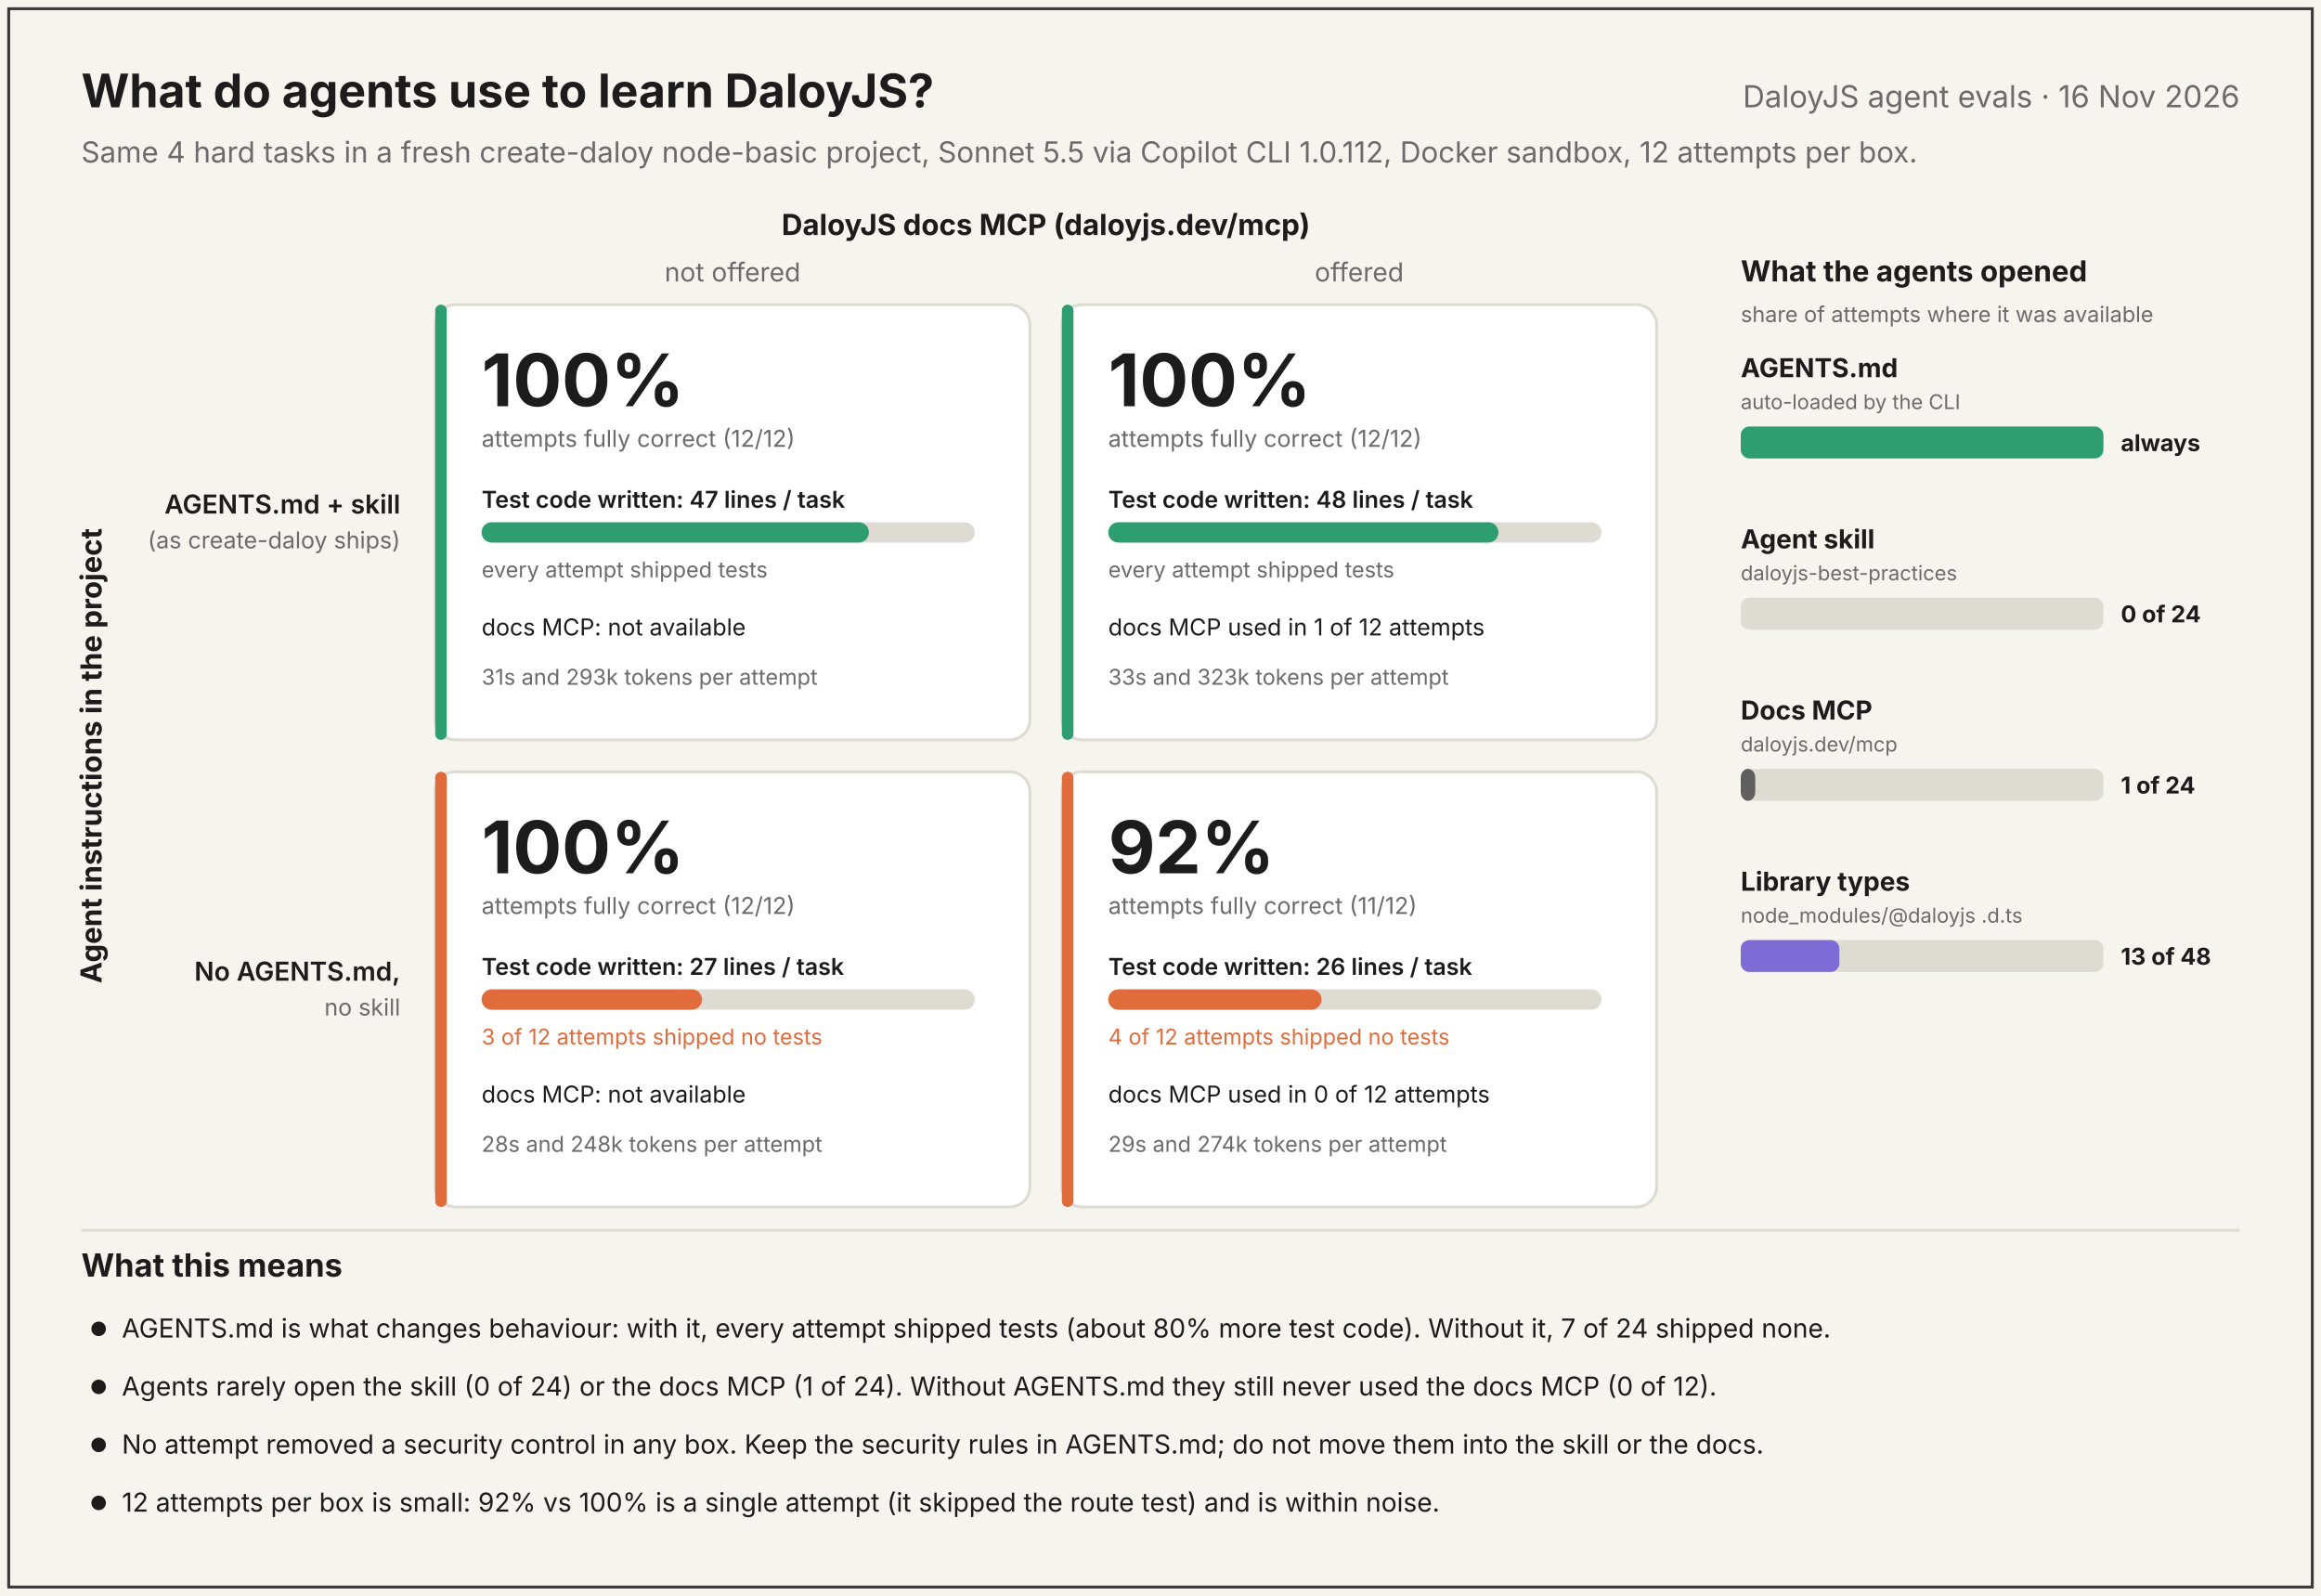
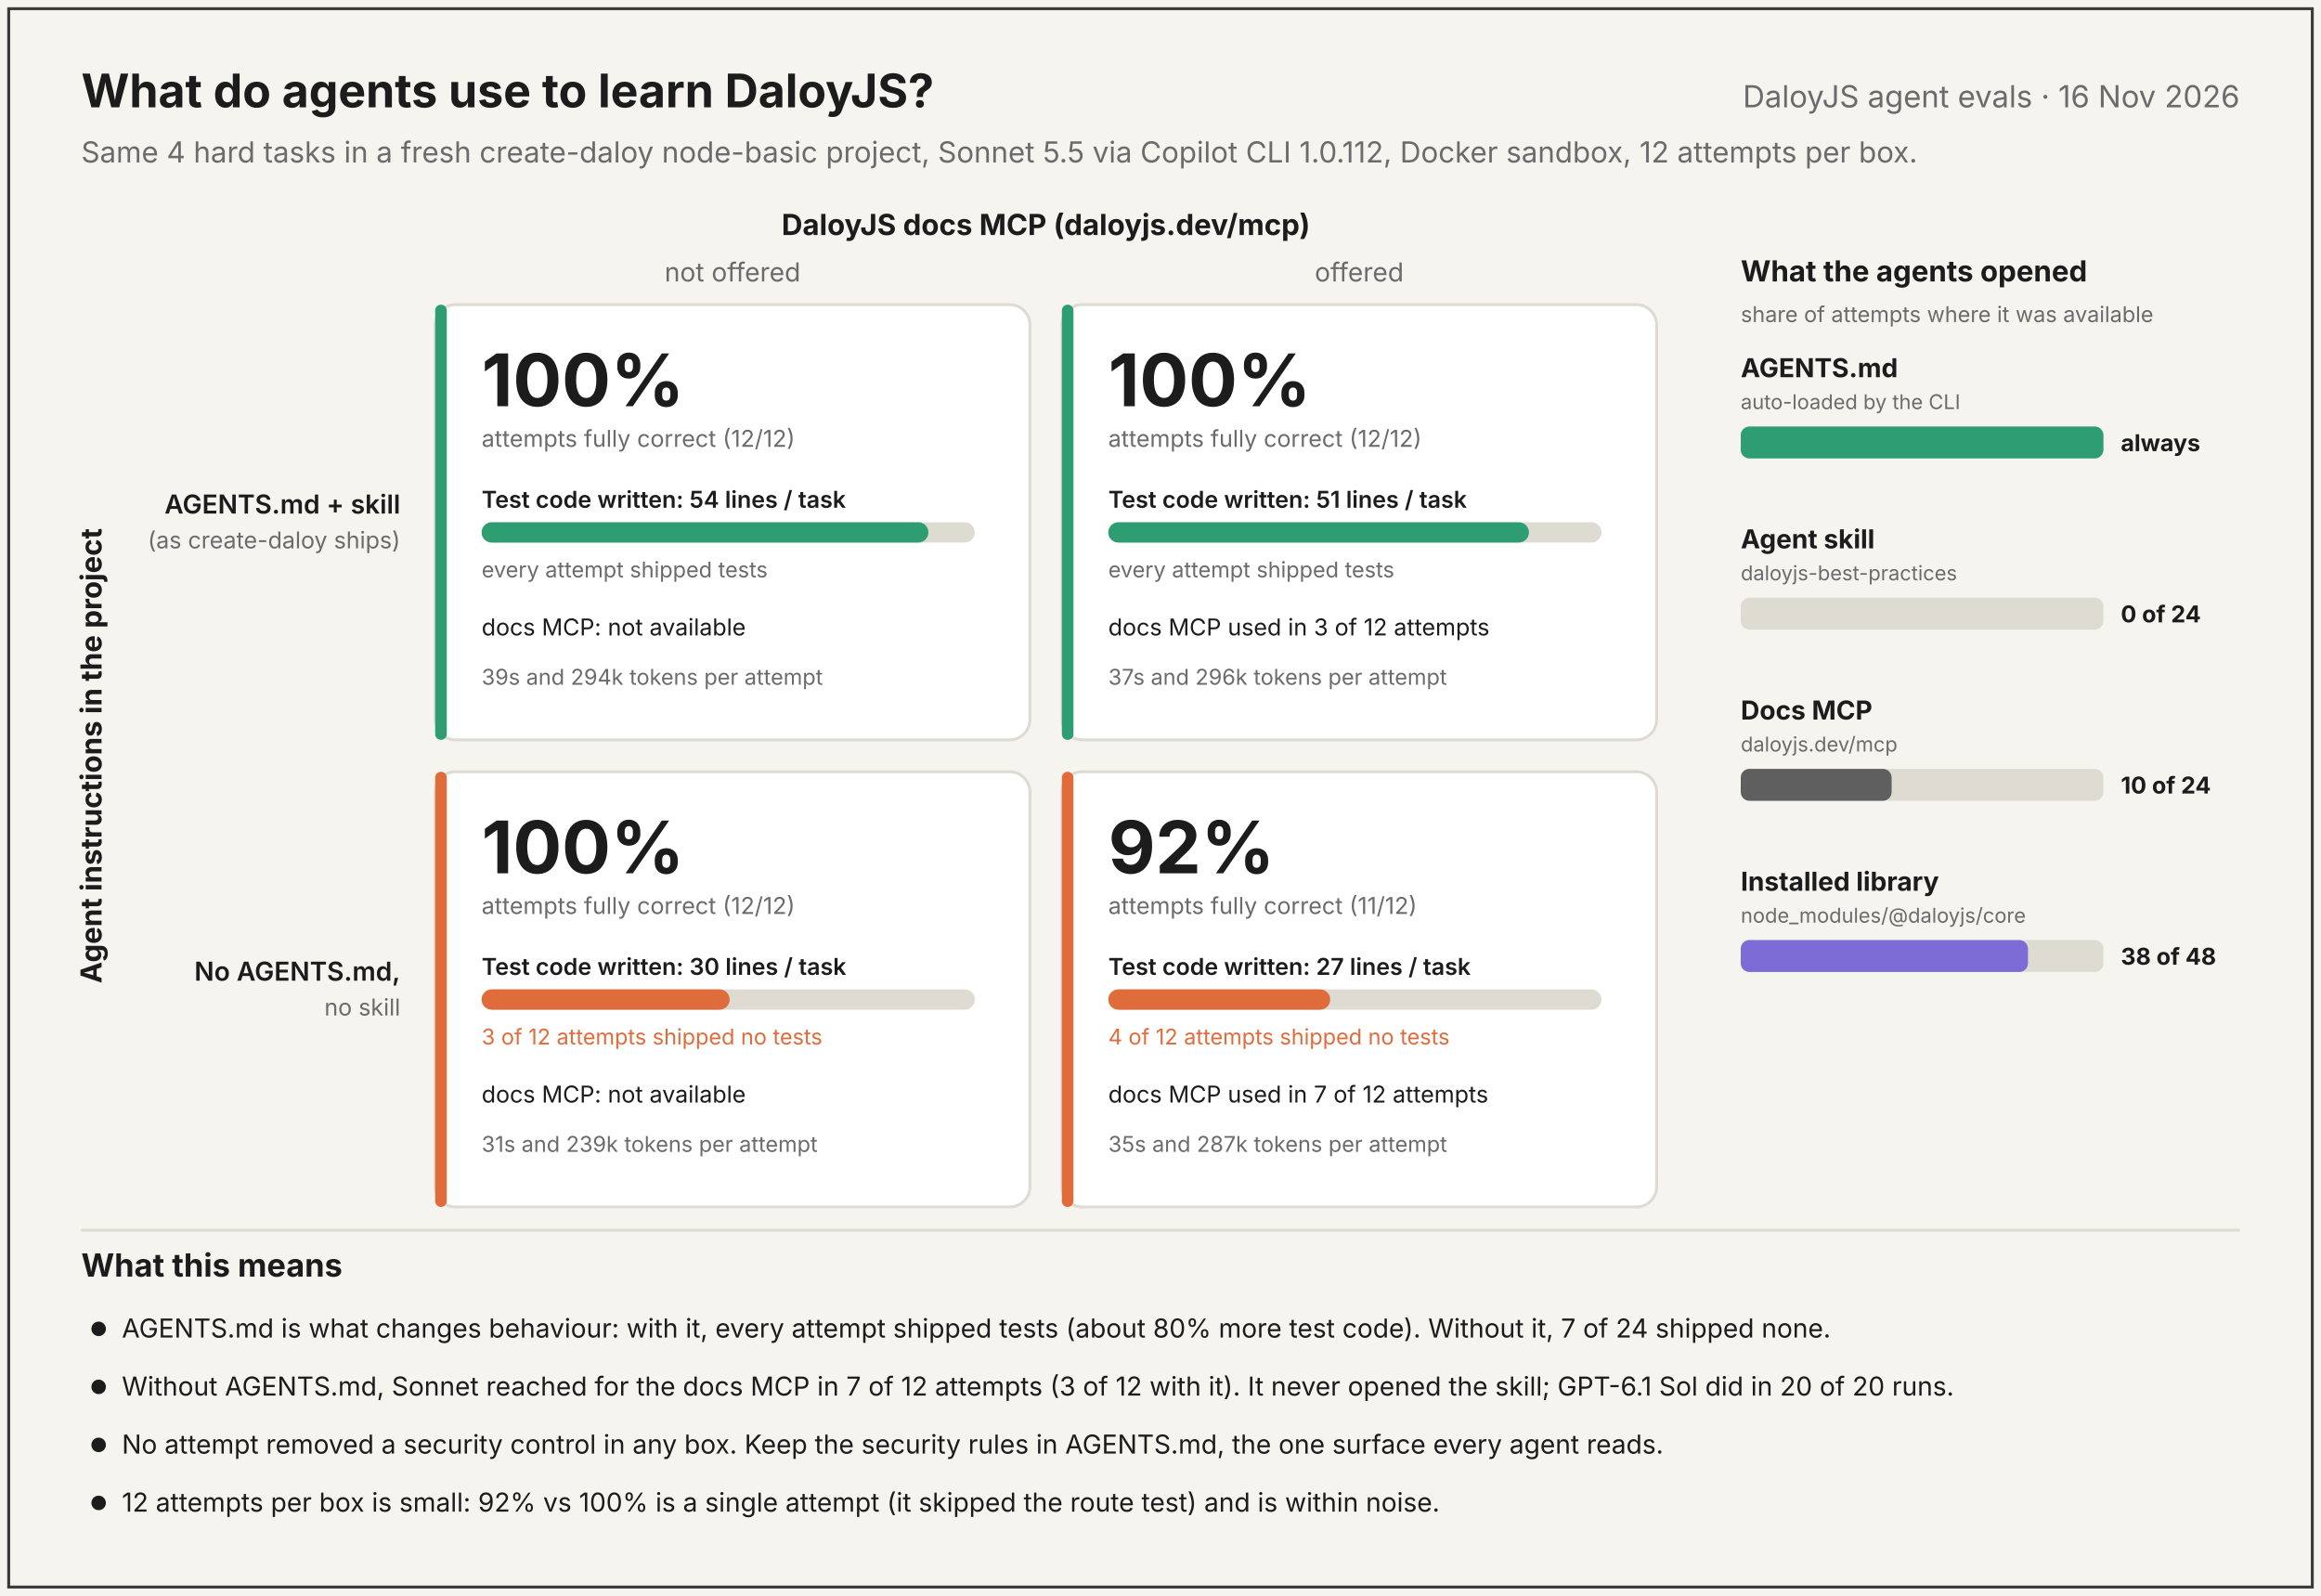
<svg xmlns="http://www.w3.org/2000/svg" width="1600" height="1100" viewBox="0 0 1600 1100" font-family="Inter, 'Helvetica Neue', Arial, sans-serif">
  <rect width="1600" height="1100" fill="#f6f4ef" />
  <rect x="6" y="6" width="1588" height="1088" fill="none" stroke="#3a3a3a" stroke-width="2" />
  <text x="56" y="74" font-size="32" font-weight="700" fill="#1c1c1c">What do agents use to learn DaloyJS?</text>
  <text x="1544" y="74" font-size="21" fill="#6b6b6b" text-anchor="end">DaloyJS agent evals · 16 Nov 2026</text>
  <text x="56" y="112" font-size="20" fill="#6b6b6b">Same 4 hard tasks in a fresh create-daloy node-basic project, Sonnet 5.5 via Copilot CLI 1.0.112, Docker sandbox, 12 attempts per box.</text>
  <text x="721" y="162" font-size="20" font-weight="700" fill="#1c1c1c" text-anchor="middle">DaloyJS docs MCP (daloyjs.dev/mcp)</text>
  <text x="505" y="194" font-size="18" fill="#6b6b6b" text-anchor="middle">not offered</text>
  <text x="937" y="194" font-size="18" fill="#6b6b6b" text-anchor="middle">offered</text>
  <text x="70" y="521" font-size="20" font-weight="700" fill="#1c1c1c" text-anchor="middle" transform="rotate(-90 70 521)">Agent instructions in the project</text>
  <text x="276" y="354" font-size="18" font-weight="600" fill="#1c1c1c" text-anchor="end">AGENTS.md + skill</text>
  <text x="276" y="378" font-size="16" fill="#6b6b6b" text-anchor="end">(as create-daloy ships)</text>
  <rect x="300" y="210" width="410" height="300" rx="14" fill="#ffffff" stroke="#dedbd3" stroke-width="2" />
  <rect x="300" y="210" width="8" height="300" rx="4" fill="#2e9e72" />
  <text x="332" y="280" font-size="50" font-weight="700" fill="#1c1c1c">100%</text>
  <text x="332" y="308" font-size="16" fill="#6b6b6b">attempts fully correct (12/12)</text>
-   <text x="332" y="350" font-size="16" font-weight="600" fill="#1c1c1c">Test code written: 47 lines / task</text>
+   <text x="332" y="350" font-size="16" font-weight="600" fill="#1c1c1c">Test code written: 54 lines / task</text>
  <rect x="332" y="360" width="340" height="14" rx="7" fill="#dedbd3" />
-   <rect x="332" y="360" width="267" height="14" rx="7" fill="#2e9e72" />
+   <rect x="332" y="360" width="308" height="14" rx="7" fill="#2e9e72" />
  <text x="332" y="398" font-size="15" fill="#6b6b6b">every attempt shipped tests</text>
  <text x="332" y="438" font-size="16" fill="#1c1c1c">docs MCP: not available</text>
-   <text x="332" y="472" font-size="15" fill="#6b6b6b">31s and 293k tokens per attempt</text>
+   <text x="332" y="472" font-size="15" fill="#6b6b6b">39s and 294k tokens per attempt</text>
  <rect x="732" y="210" width="410" height="300" rx="14" fill="#ffffff" stroke="#dedbd3" stroke-width="2" />
  <rect x="732" y="210" width="8" height="300" rx="4" fill="#2e9e72" />
  <text x="764" y="280" font-size="50" font-weight="700" fill="#1c1c1c">100%</text>
  <text x="764" y="308" font-size="16" fill="#6b6b6b">attempts fully correct (12/12)</text>
-   <text x="764" y="350" font-size="16" font-weight="600" fill="#1c1c1c">Test code written: 48 lines / task</text>
+   <text x="764" y="350" font-size="16" font-weight="600" fill="#1c1c1c">Test code written: 51 lines / task</text>
  <rect x="764" y="360" width="340" height="14" rx="7" fill="#dedbd3" />
-   <rect x="764" y="360" width="269" height="14" rx="7" fill="#2e9e72" />
+   <rect x="764" y="360" width="290" height="14" rx="7" fill="#2e9e72" />
  <text x="764" y="398" font-size="15" fill="#6b6b6b">every attempt shipped tests</text>
-   <text x="764" y="438" font-size="16" fill="#1c1c1c">docs MCP used in 1 of 12 attempts</text>
-   <text x="764" y="472" font-size="15" fill="#6b6b6b">33s and 323k tokens per attempt</text>
+   <text x="764" y="438" font-size="16" fill="#1c1c1c">docs MCP used in 3 of 12 attempts</text>
+   <text x="764" y="472" font-size="15" fill="#6b6b6b">37s and 296k tokens per attempt</text>
  <text x="276" y="676" font-size="18" font-weight="600" fill="#1c1c1c" text-anchor="end">No AGENTS.md,</text>
  <text x="276" y="700" font-size="16" fill="#6b6b6b" text-anchor="end">no skill</text>
  <rect x="300" y="532" width="410" height="300" rx="14" fill="#ffffff" stroke="#dedbd3" stroke-width="2" />
  <rect x="300" y="532" width="8" height="300" rx="4" fill="#e06c3c" />
  <text x="332" y="602" font-size="50" font-weight="700" fill="#1c1c1c">100%</text>
  <text x="332" y="630" font-size="16" fill="#6b6b6b">attempts fully correct (12/12)</text>
-   <text x="332" y="672" font-size="16" font-weight="600" fill="#1c1c1c">Test code written: 27 lines / task</text>
+   <text x="332" y="672" font-size="16" font-weight="600" fill="#1c1c1c">Test code written: 30 lines / task</text>
  <rect x="332" y="682" width="340" height="14" rx="7" fill="#dedbd3" />
-   <rect x="332" y="682" width="152" height="14" rx="7" fill="#e06c3c" />
+   <rect x="332" y="682" width="171" height="14" rx="7" fill="#e06c3c" />
  <text x="332" y="720" font-size="15" fill="#e06c3c">3 of 12 attempts shipped no tests</text>
  <text x="332" y="760" font-size="16" fill="#1c1c1c">docs MCP: not available</text>
-   <text x="332" y="794" font-size="15" fill="#6b6b6b">28s and 248k tokens per attempt</text>
+   <text x="332" y="794" font-size="15" fill="#6b6b6b">31s and 239k tokens per attempt</text>
  <rect x="732" y="532" width="410" height="300" rx="14" fill="#ffffff" stroke="#dedbd3" stroke-width="2" />
  <rect x="732" y="532" width="8" height="300" rx="4" fill="#e06c3c" />
  <text x="764" y="602" font-size="50" font-weight="700" fill="#1c1c1c">92%</text>
  <text x="764" y="630" font-size="16" fill="#6b6b6b">attempts fully correct (11/12)</text>
-   <text x="764" y="672" font-size="16" font-weight="600" fill="#1c1c1c">Test code written: 26 lines / task</text>
+   <text x="764" y="672" font-size="16" font-weight="600" fill="#1c1c1c">Test code written: 27 lines / task</text>
  <rect x="764" y="682" width="340" height="14" rx="7" fill="#dedbd3" />
-   <rect x="764" y="682" width="147" height="14" rx="7" fill="#e06c3c" />
+   <rect x="764" y="682" width="153" height="14" rx="7" fill="#e06c3c" />
  <text x="764" y="720" font-size="15" fill="#e06c3c">4 of 12 attempts shipped no tests</text>
-   <text x="764" y="760" font-size="16" fill="#1c1c1c">docs MCP used in 0 of 12 attempts</text>
-   <text x="764" y="794" font-size="15" fill="#6b6b6b">29s and 274k tokens per attempt</text>
+   <text x="764" y="760" font-size="16" fill="#1c1c1c">docs MCP used in 7 of 12 attempts</text>
+   <text x="764" y="794" font-size="15" fill="#6b6b6b">35s and 287k tokens per attempt</text>
  <text x="1200" y="194" font-size="20" font-weight="700" fill="#1c1c1c">What the agents opened</text>
  <text x="1200" y="222" font-size="15" fill="#6b6b6b">share of attempts where it was available</text>
  <text x="1200" y="260" font-size="18" font-weight="700" fill="#1c1c1c">AGENTS.md</text>
  <text x="1200" y="282" font-size="14" fill="#6b6b6b">auto-loaded by the CLI</text>
  <rect x="1200" y="294" width="250" height="22" rx="6" fill="#dedbd3" />
  <rect x="1200" y="294" width="250" height="22" rx="6" fill="#2e9e72" />
  <text x="1462" y="311" font-size="16" font-weight="700" fill="#1c1c1c">always</text>
  <text x="1200" y="378" font-size="18" font-weight="700" fill="#1c1c1c">Agent skill</text>
  <text x="1200" y="400" font-size="14" fill="#6b6b6b">daloyjs-best-practices</text>
  <rect x="1200" y="412" width="250" height="22" rx="6" fill="#dedbd3" />
  <rect x="1200" y="412" width="0" height="22" rx="6" fill="#e8b03a" />
  <text x="1462" y="429" font-size="16" font-weight="700" fill="#1c1c1c">0 of 24</text>
  <text x="1200" y="496" font-size="18" font-weight="700" fill="#1c1c1c">Docs MCP</text>
  <text x="1200" y="518" font-size="14" fill="#6b6b6b">daloyjs.dev/mcp</text>
  <rect x="1200" y="530" width="250" height="22" rx="6" fill="#dedbd3" />
-   <rect x="1200" y="530" width="10" height="22" rx="6" fill="#5f5f5f" />
-   <text x="1462" y="547" font-size="16" font-weight="700" fill="#1c1c1c">1 of 24</text>
-   <text x="1200" y="614" font-size="18" font-weight="700" fill="#1c1c1c">Library types</text>
-   <text x="1200" y="636" font-size="14" fill="#6b6b6b">node_modules/@daloyjs .d.ts</text>
+   <rect x="1200" y="530" width="104" height="22" rx="6" fill="#5f5f5f" />
+   <text x="1462" y="547" font-size="16" font-weight="700" fill="#1c1c1c">10 of 24</text>
+   <text x="1200" y="614" font-size="18" font-weight="700" fill="#1c1c1c">Installed library</text>
+   <text x="1200" y="636" font-size="14" fill="#6b6b6b">node_modules/@daloyjs/core</text>
  <rect x="1200" y="648" width="250" height="22" rx="6" fill="#dedbd3" />
-   <rect x="1200" y="648" width="68" height="22" rx="6" fill="#7d6bd6" />
-   <text x="1462" y="665" font-size="16" font-weight="700" fill="#1c1c1c">13 of 48</text>
+   <rect x="1200" y="648" width="198" height="22" rx="6" fill="#7d6bd6" />
+   <text x="1462" y="665" font-size="16" font-weight="700" fill="#1c1c1c">38 of 48</text>
  <line x1="56" y1="848" x2="1544" y2="848" stroke="#dedbd3" stroke-width="2" />
  <text x="56" y="880" font-size="22" font-weight="700" fill="#1c1c1c">What this means</text>
  <circle cx="68" cy="916" r="5" fill="#1c1c1c" />
  <text x="84" y="922" font-size="18" fill="#1c1c1c">AGENTS.md is what changes behaviour: with it, every attempt shipped tests (about 80% more test code). Without it, 7 of 24 shipped none.</text>
  <circle cx="68" cy="956" r="5" fill="#1c1c1c" />
-   <text x="84" y="962" font-size="18" fill="#1c1c1c">Agents rarely open the skill (0 of 24) or the docs MCP (1 of 24). Without AGENTS.md they still never used the docs MCP (0 of 12).</text>
+   <text x="84" y="962" font-size="18" fill="#1c1c1c">Without AGENTS.md, Sonnet reached for the docs MCP in 7 of 12 attempts (3 of 12 with it). It never opened the skill; GPT-6.1 Sol did in 20 of 20 runs.</text>
  <circle cx="68" cy="996" r="5" fill="#1c1c1c" />
-   <text x="84" y="1002" font-size="18" fill="#1c1c1c">No attempt removed a security control in any box. Keep the security rules in AGENTS.md; do not move them into the skill or the docs.</text>
+   <text x="84" y="1002" font-size="18" fill="#1c1c1c">No attempt removed a security control in any box. Keep the security rules in AGENTS.md, the one surface every agent reads.</text>
  <circle cx="68" cy="1036" r="5" fill="#1c1c1c" />
  <text x="84" y="1042" font-size="18" fill="#1c1c1c">12 attempts per box is small: 92% vs 100% is a single attempt (it skipped the route test) and is within noise.</text>
</svg>
